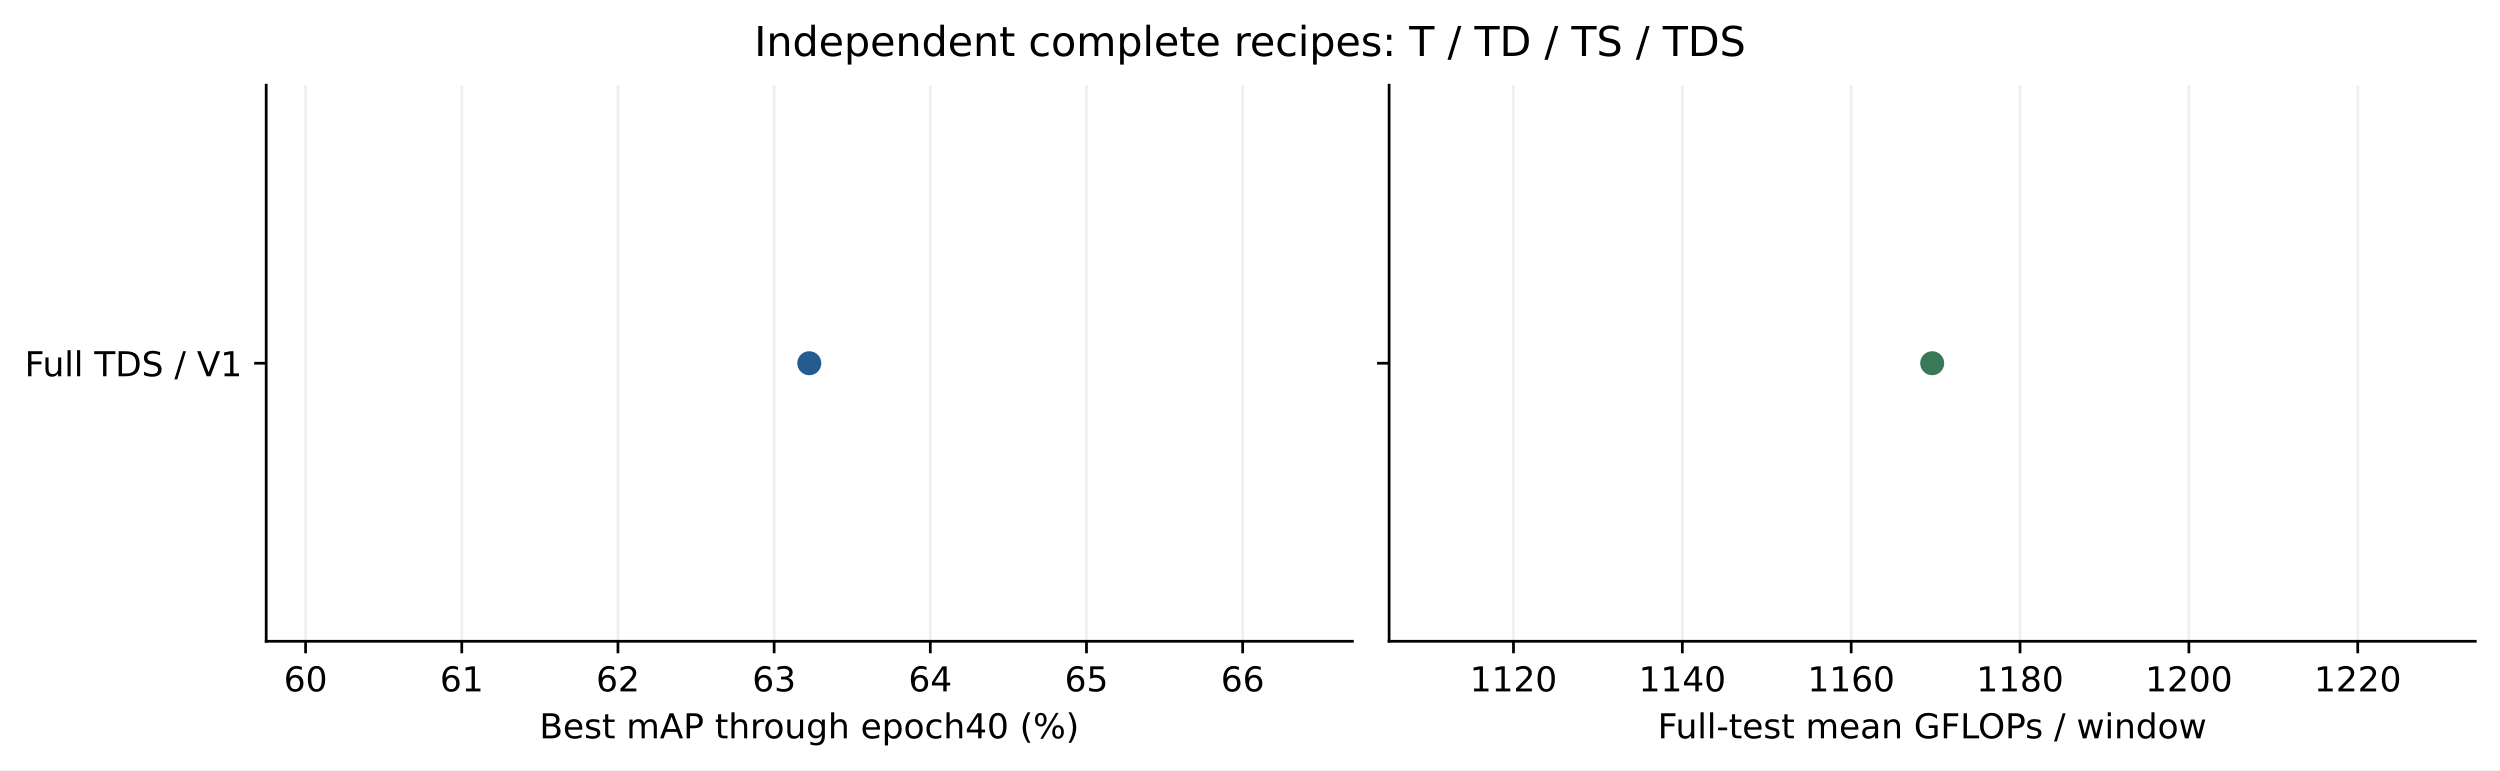
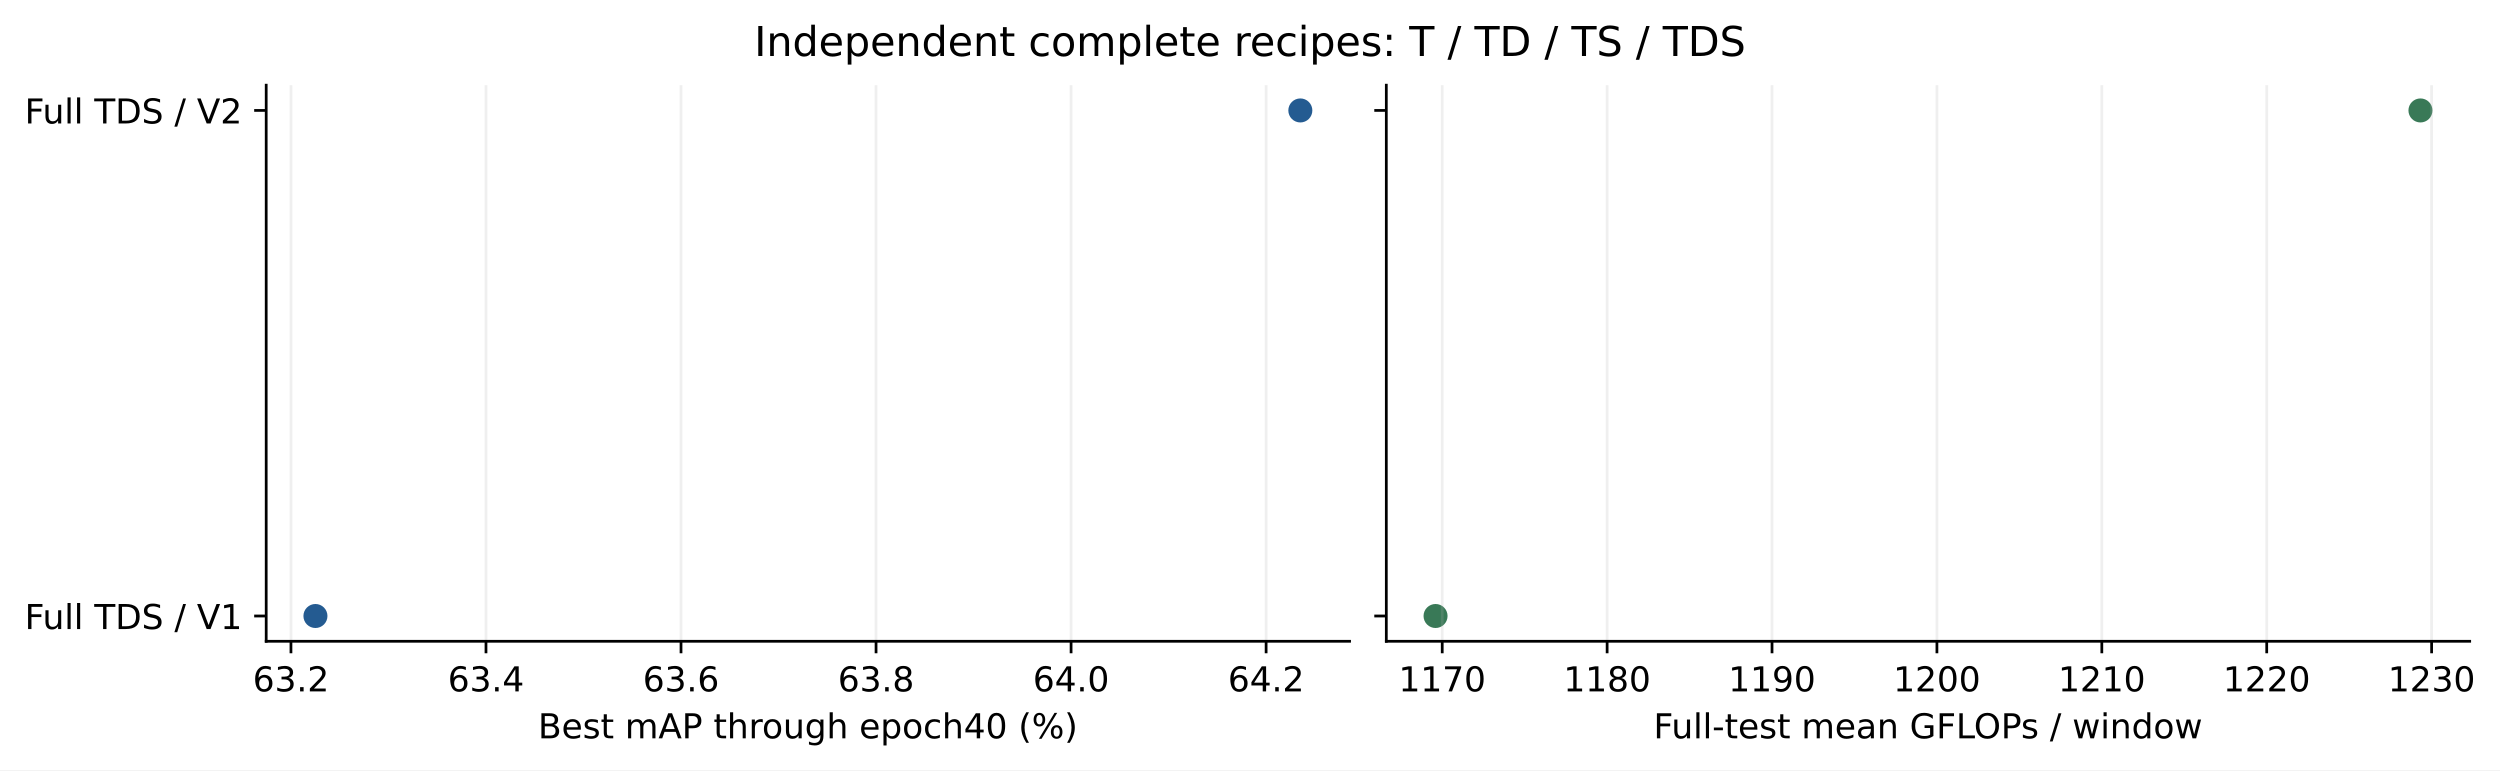
- <svg xmlns="http://www.w3.org/2000/svg" xmlns:xlink="http://www.w3.org/1999/xlink" width="728.4pt" height="224.4pt" viewBox="0 0 728.4 224.4" version="1.1">
+ <svg xmlns="http://www.w3.org/2000/svg" xmlns:xlink="http://www.w3.org/1999/xlink" width="728.399pt" height="224.4pt" viewBox="0 0 728.399 224.4" version="1.1">
  <defs>
    <style type="text/css">*{stroke-linejoin: round; stroke-linecap: butt}</style>
  </defs>
  <g id="figure_1">
    <g id="patch_1">
-       <path d="M 0 224.4  L 728.4 224.4  L 728.4 0  L 0 0  z " style="fill: #ffffff" />
+       <path d="M 0 224.4  L 728.399 224.4  L 728.399 0  L 0 0  z " style="fill: #ffffff" />
    </g>
    <g id="axes_1">
      <g id="patch_2">
-         <path d="M 77.558 186.843  L 394.029 186.843  L 394.029 24.814  L 77.558 24.814  z " style="fill: #ffffff" />
+         <path d="M 77.558 186.843  L 393.214 186.843  L 393.214 24.814  L 77.558 24.814  z " style="fill: #ffffff" />
      </g>
      <g id="PathCollection_1">
        <defs>
-           <path id="m452932c349" d="M 0 3  C 0.796 3 1.559 2.684 2.121 2.121  C 2.684 1.559 3 0.796 3 0  C 3 -0.796 2.684 -1.559 2.121 -2.121  C 1.559 -2.684 0.796 -3 0 -3  C -0.796 -3 -1.559 -2.684 -2.121 -2.121  C -2.684 -1.559 -3 -0.796 -3 0  C -3 0.796 -2.684 1.559 -2.121 2.121  C -1.559 2.684 -0.796 3 0 3  z " style="stroke: #245b91" />
+           <path id="m595590817a" d="M 0 3  C 0.796 3 1.559 2.684 2.121 2.121  C 2.684 1.559 3 0.796 3 0  C 3 -0.796 2.684 -1.559 2.121 -2.121  C 1.559 -2.684 0.796 -3 0 -3  C -0.796 -3 -1.559 -2.684 -2.121 -2.121  C -2.684 -1.559 -3 -0.796 -3 0  C -3 0.796 -2.684 1.559 -2.121 2.121  C -1.559 2.684 -0.796 3 0 3  z " style="stroke: #245b91" />
        </defs>
-         <g clip-path="url(#p5839c6fc0b)">
-           <use xlink:href="#m452932c349" x="235.793" y="105.829" style="fill: #245b91; stroke: #245b91" />
+         <g clip-path="url(#pc02d400f17)">
+           <use xlink:href="#m595590817a" x="91.906" y="179.478" style="fill: #245b91; stroke: #245b91" />
+           <use xlink:href="#m595590817a" x="378.866" y="32.179" style="fill: #245b91; stroke: #245b91" />
        </g>
      </g>
      <g id="matplotlib.axis_1">
        <g id="xtick_1">
          <g id="line2d_1">
-             <path d="M 89.037 186.843  L 89.037 24.814  " clip-path="url(#p5839c6fc0b)" style="fill: none; stroke: #b0b0b0; stroke-opacity: 0.2; stroke-width: 0.8; stroke-linecap: square" />
+             <path d="M 84.772 186.843  L 84.772 24.814  " clip-path="url(#pc02d400f17)" style="fill: none; stroke: #b0b0b0; stroke-opacity: 0.2; stroke-width: 0.8; stroke-linecap: square" />
          </g>
          <g id="line2d_2">
            <defs>
-               <path id="m640d68374c" d="M 0 0  L 0 3.5  " style="stroke: #000000; stroke-width: 0.8" />
+               <path id="m316896614f" d="M 0 0  L 0 3.5  " style="stroke: #000000; stroke-width: 0.8" />
            </defs>
            <g>
-               <use xlink:href="#m640d68374c" x="89.037" y="186.843" style="stroke: #000000; stroke-width: 0.8" />
+               <use xlink:href="#m316896614f" x="84.772" y="186.843" style="stroke: #000000; stroke-width: 0.8" />
            </g>
          </g>
          <g id="text_1">
-             <text style="font-size: 10px; font-family: 'DejaVu Sans', 'Bitstream Vera Sans', 'Computer Modern Sans Serif', 'Lucida Grande', 'Verdana', 'Geneva', 'Lucid', 'Arial', 'Helvetica', 'Avant Garde', sans-serif; text-anchor: middle" x="89.037" y="201.442" transform="rotate(-0 89.03728 201.4417)">60</text>
+             <text style="font-size: 10px; font-family: 'DejaVu Sans', 'Bitstream Vera Sans', 'Computer Modern Sans Serif', 'Lucida Grande', 'Verdana', 'Geneva', 'Lucid', 'Arial', 'Helvetica', 'Avant Garde', sans-serif; text-anchor: middle" x="84.772" y="201.442" transform="rotate(-0 84.77202 201.4417)">63.2</text>
          </g>
        </g>
        <g id="xtick_2">
          <g id="line2d_3">
-             <path d="M 134.541 186.843  L 134.541 24.814  " clip-path="url(#p5839c6fc0b)" style="fill: none; stroke: #b0b0b0; stroke-opacity: 0.2; stroke-width: 0.8; stroke-linecap: square" />
+             <path d="M 141.596 186.843  L 141.596 24.814  " clip-path="url(#pc02d400f17)" style="fill: none; stroke: #b0b0b0; stroke-opacity: 0.2; stroke-width: 0.8; stroke-linecap: square" />
          </g>
          <g id="line2d_4">
            <g>
-               <use xlink:href="#m640d68374c" x="134.541" y="186.843" style="stroke: #000000; stroke-width: 0.8" />
+               <use xlink:href="#m316896614f" x="141.596" y="186.843" style="stroke: #000000; stroke-width: 0.8" />
            </g>
          </g>
          <g id="text_2">
-             <text style="font-size: 10px; font-family: 'DejaVu Sans', 'Bitstream Vera Sans', 'Computer Modern Sans Serif', 'Lucida Grande', 'Verdana', 'Geneva', 'Lucid', 'Arial', 'Helvetica', 'Avant Garde', sans-serif; text-anchor: middle" x="134.541" y="201.442" transform="rotate(-0 134.5415 201.4417)">61</text>
+             <text style="font-size: 10px; font-family: 'DejaVu Sans', 'Bitstream Vera Sans', 'Computer Modern Sans Serif', 'Lucida Grande', 'Verdana', 'Geneva', 'Lucid', 'Arial', 'Helvetica', 'Avant Garde', sans-serif; text-anchor: middle" x="141.596" y="201.442" transform="rotate(-0 141.5962 201.4417)">63.4</text>
          </g>
        </g>
        <g id="xtick_3">
          <g id="line2d_5">
-             <path d="M 180.046 186.843  L 180.046 24.814  " clip-path="url(#p5839c6fc0b)" style="fill: none; stroke: #b0b0b0; stroke-opacity: 0.2; stroke-width: 0.8; stroke-linecap: square" />
+             <path d="M 198.42 186.843  L 198.42 24.814  " clip-path="url(#pc02d400f17)" style="fill: none; stroke: #b0b0b0; stroke-opacity: 0.2; stroke-width: 0.8; stroke-linecap: square" />
          </g>
          <g id="line2d_6">
            <g>
-               <use xlink:href="#m640d68374c" x="180.046" y="186.843" style="stroke: #000000; stroke-width: 0.8" />
+               <use xlink:href="#m316896614f" x="198.42" y="186.843" style="stroke: #000000; stroke-width: 0.8" />
            </g>
          </g>
          <g id="text_3">
-             <text style="font-size: 10px; font-family: 'DejaVu Sans', 'Bitstream Vera Sans', 'Computer Modern Sans Serif', 'Lucida Grande', 'Verdana', 'Geneva', 'Lucid', 'Arial', 'Helvetica', 'Avant Garde', sans-serif; text-anchor: middle" x="180.046" y="201.442" transform="rotate(-0 180.0457 201.4417)">62</text>
+             <text style="font-size: 10px; font-family: 'DejaVu Sans', 'Bitstream Vera Sans', 'Computer Modern Sans Serif', 'Lucida Grande', 'Verdana', 'Geneva', 'Lucid', 'Arial', 'Helvetica', 'Avant Garde', sans-serif; text-anchor: middle" x="198.42" y="201.442" transform="rotate(-0 198.4204 201.4417)">63.6</text>
          </g>
        </g>
        <g id="xtick_4">
          <g id="line2d_7">
-             <path d="M 225.55 186.843  L 225.55 24.814  " clip-path="url(#p5839c6fc0b)" style="fill: none; stroke: #b0b0b0; stroke-opacity: 0.2; stroke-width: 0.8; stroke-linecap: square" />
+             <path d="M 255.245 186.843  L 255.245 24.814  " clip-path="url(#pc02d400f17)" style="fill: none; stroke: #b0b0b0; stroke-opacity: 0.2; stroke-width: 0.8; stroke-linecap: square" />
          </g>
          <g id="line2d_8">
            <g>
-               <use xlink:href="#m640d68374c" x="225.55" y="186.843" style="stroke: #000000; stroke-width: 0.8" />
+               <use xlink:href="#m316896614f" x="255.245" y="186.843" style="stroke: #000000; stroke-width: 0.8" />
            </g>
          </g>
          <g id="text_4">
-             <text style="font-size: 10px; font-family: 'DejaVu Sans', 'Bitstream Vera Sans', 'Computer Modern Sans Serif', 'Lucida Grande', 'Verdana', 'Geneva', 'Lucid', 'Arial', 'Helvetica', 'Avant Garde', sans-serif; text-anchor: middle" x="225.55" y="201.442" transform="rotate(-0 225.5499 201.4417)">63</text>
+             <text style="font-size: 10px; font-family: 'DejaVu Sans', 'Bitstream Vera Sans', 'Computer Modern Sans Serif', 'Lucida Grande', 'Verdana', 'Geneva', 'Lucid', 'Arial', 'Helvetica', 'Avant Garde', sans-serif; text-anchor: middle" x="255.245" y="201.442" transform="rotate(-0 255.2446 201.4417)">63.8</text>
          </g>
        </g>
        <g id="xtick_5">
          <g id="line2d_9">
-             <path d="M 271.054 186.843  L 271.054 24.814  " clip-path="url(#p5839c6fc0b)" style="fill: none; stroke: #b0b0b0; stroke-opacity: 0.2; stroke-width: 0.8; stroke-linecap: square" />
+             <path d="M 312.069 186.843  L 312.069 24.814  " clip-path="url(#pc02d400f17)" style="fill: none; stroke: #b0b0b0; stroke-opacity: 0.2; stroke-width: 0.8; stroke-linecap: square" />
          </g>
          <g id="line2d_10">
            <g>
-               <use xlink:href="#m640d68374c" x="271.054" y="186.843" style="stroke: #000000; stroke-width: 0.8" />
+               <use xlink:href="#m316896614f" x="312.069" y="186.843" style="stroke: #000000; stroke-width: 0.8" />
            </g>
          </g>
          <g id="text_5">
-             <text style="font-size: 10px; font-family: 'DejaVu Sans', 'Bitstream Vera Sans', 'Computer Modern Sans Serif', 'Lucida Grande', 'Verdana', 'Geneva', 'Lucid', 'Arial', 'Helvetica', 'Avant Garde', sans-serif; text-anchor: middle" x="271.054" y="201.442" transform="rotate(-0 271.0541 201.4417)">64</text>
+             <text style="font-size: 10px; font-family: 'DejaVu Sans', 'Bitstream Vera Sans', 'Computer Modern Sans Serif', 'Lucida Grande', 'Verdana', 'Geneva', 'Lucid', 'Arial', 'Helvetica', 'Avant Garde', sans-serif; text-anchor: middle" x="312.069" y="201.442" transform="rotate(-0 312.0688 201.4417)">64.0</text>
          </g>
        </g>
        <g id="xtick_6">
          <g id="line2d_11">
-             <path d="M 316.558 186.843  L 316.558 24.814  " clip-path="url(#p5839c6fc0b)" style="fill: none; stroke: #b0b0b0; stroke-opacity: 0.2; stroke-width: 0.8; stroke-linecap: square" />
+             <path d="M 368.893 186.843  L 368.893 24.814  " clip-path="url(#pc02d400f17)" style="fill: none; stroke: #b0b0b0; stroke-opacity: 0.2; stroke-width: 0.8; stroke-linecap: square" />
          </g>
          <g id="line2d_12">
            <g>
-               <use xlink:href="#m640d68374c" x="316.558" y="186.843" style="stroke: #000000; stroke-width: 0.8" />
+               <use xlink:href="#m316896614f" x="368.893" y="186.843" style="stroke: #000000; stroke-width: 0.8" />
            </g>
          </g>
          <g id="text_6">
-             <text style="font-size: 10px; font-family: 'DejaVu Sans', 'Bitstream Vera Sans', 'Computer Modern Sans Serif', 'Lucida Grande', 'Verdana', 'Geneva', 'Lucid', 'Arial', 'Helvetica', 'Avant Garde', sans-serif; text-anchor: middle" x="316.558" y="201.442" transform="rotate(-0 316.5583 201.4417)">65</text>
-           </g>
-         </g>
-         <g id="xtick_7">
-           <g id="line2d_13">
-             <path d="M 362.062 186.843  L 362.062 24.814  " clip-path="url(#p5839c6fc0b)" style="fill: none; stroke: #b0b0b0; stroke-opacity: 0.2; stroke-width: 0.8; stroke-linecap: square" />
-           </g>
-           <g id="line2d_14">
-             <g>
-               <use xlink:href="#m640d68374c" x="362.062" y="186.843" style="stroke: #000000; stroke-width: 0.8" />
-             </g>
-           </g>
-           <g id="text_7">
-             <text style="font-size: 10px; font-family: 'DejaVu Sans', 'Bitstream Vera Sans', 'Computer Modern Sans Serif', 'Lucida Grande', 'Verdana', 'Geneva', 'Lucid', 'Arial', 'Helvetica', 'Avant Garde', sans-serif; text-anchor: middle" x="362.062" y="201.442" transform="rotate(-0 362.0625 201.4417)">66</text>
-           </g>
-         </g>
-         <g id="text_8">
-           <text style="font-size: 10px; font-family: 'DejaVu Sans', 'Bitstream Vera Sans', 'Computer Modern Sans Serif', 'Lucida Grande', 'Verdana', 'Geneva', 'Lucid', 'Arial', 'Helvetica', 'Avant Garde', sans-serif; text-anchor: middle" x="235.793" y="215.12" transform="rotate(-0 235.7932 215.1198)">Best mAP through epoch40 (%)</text>
+             <text style="font-size: 10px; font-family: 'DejaVu Sans', 'Bitstream Vera Sans', 'Computer Modern Sans Serif', 'Lucida Grande', 'Verdana', 'Geneva', 'Lucid', 'Arial', 'Helvetica', 'Avant Garde', sans-serif; text-anchor: middle" x="368.893" y="201.442" transform="rotate(-0 368.893 201.4417)">64.2</text>
+           </g>
+         </g>
+         <g id="text_7">
+           <text style="font-size: 10px; font-family: 'DejaVu Sans', 'Bitstream Vera Sans', 'Computer Modern Sans Serif', 'Lucida Grande', 'Verdana', 'Geneva', 'Lucid', 'Arial', 'Helvetica', 'Avant Garde', sans-serif; text-anchor: middle" x="235.386" y="215.12" transform="rotate(-0 235.3859 215.1198)">Best mAP through epoch40 (%)</text>
        </g>
      </g>
      <g id="matplotlib.axis_2">
        <g id="ytick_1">
-           <g id="line2d_15">
+           <g id="line2d_13">
            <defs>
-               <path id="m6ad0e7765a" d="M 0 0  L -3.5 0  " style="stroke: #000000; stroke-width: 0.8" />
+               <path id="mc5f08cbb24" d="M 0 0  L -3.5 0  " style="stroke: #000000; stroke-width: 0.8" />
            </defs>
            <g>
-               <use xlink:href="#m6ad0e7765a" x="77.558" y="105.829" style="stroke: #000000; stroke-width: 0.8" />
+               <use xlink:href="#mc5f08cbb24" x="77.558" y="179.478" style="stroke: #000000; stroke-width: 0.8" />
+             </g>
+           </g>
+           <g id="text_8">
+             <text style="font-size: 10px; font-family: 'DejaVu Sans', 'Bitstream Vera Sans', 'Computer Modern Sans Serif', 'Lucida Grande', 'Verdana', 'Geneva', 'Lucid', 'Arial', 'Helvetica', 'Avant Garde', sans-serif; text-anchor: end" x="70.558" y="183.278" transform="rotate(-0 70.55781 183.2775)">Full TDS / V1</text>
+           </g>
+         </g>
+         <g id="ytick_2">
+           <g id="line2d_14">
+             <g>
+               <use xlink:href="#mc5f08cbb24" x="77.558" y="32.179" style="stroke: #000000; stroke-width: 0.8" />
            </g>
          </g>
          <g id="text_9">
-             <text style="font-size: 10px; font-family: 'DejaVu Sans', 'Bitstream Vera Sans', 'Computer Modern Sans Serif', 'Lucida Grande', 'Verdana', 'Geneva', 'Lucid', 'Arial', 'Helvetica', 'Avant Garde', sans-serif; text-anchor: end" x="70.558" y="109.628" transform="rotate(-0 70.55781 109.628)">Full TDS / V1</text>
+             <text style="font-size: 10px; font-family: 'DejaVu Sans', 'Bitstream Vera Sans', 'Computer Modern Sans Serif', 'Lucida Grande', 'Verdana', 'Geneva', 'Lucid', 'Arial', 'Helvetica', 'Avant Garde', sans-serif; text-anchor: end" x="70.558" y="35.978" transform="rotate(-0 70.55781 35.97841)">Full TDS / V2</text>
          </g>
        </g>
      </g>
      <g id="patch_3">
        <path d="M 77.558 186.843  L 77.558 24.814  " style="fill: none; stroke: #000000; stroke-width: 0.8; stroke-linejoin: miter; stroke-linecap: square" />
      </g>
      <g id="patch_4">
-         <path d="M 77.558 186.843  L 394.029 186.843  " style="fill: none; stroke: #000000; stroke-width: 0.8; stroke-linejoin: miter; stroke-linecap: square" />
+         <path d="M 77.558 186.843  L 393.214 186.843  " style="fill: none; stroke: #000000; stroke-width: 0.8; stroke-linejoin: miter; stroke-linecap: square" />
      </g>
    </g>
    <g id="axes_2">
      <g id="patch_5">
-         <path d="M 404.729 186.843  L 721.2 186.843  L 721.2 24.814  L 404.729 24.814  z " style="fill: #ffffff" />
+         <path d="M 403.914 186.843  L 719.57 186.843  L 719.57 24.814  L 403.914 24.814  z " style="fill: #ffffff" />
      </g>
      <g id="PathCollection_2">
        <defs>
-           <path id="m2b97c7be92" d="M 0 3  C 0.796 3 1.559 2.684 2.121 2.121  C 2.684 1.559 3 0.796 3 0  C 3 -0.796 2.684 -1.559 2.121 -2.121  C 1.559 -2.684 0.796 -3 0 -3  C -0.796 -3 -1.559 -2.684 -2.121 -2.121  C -2.684 -1.559 -3 -0.796 -3 0  C -3 0.796 -2.684 1.559 -2.121 2.121  C -1.559 2.684 -0.796 3 0 3  z " style="stroke: #397957" />
+           <path id="m138051a77a" d="M 0 3  C 0.796 3 1.559 2.684 2.121 2.121  C 2.684 1.559 3 0.796 3 0  C 3 -0.796 2.684 -1.559 2.121 -2.121  C 1.559 -2.684 0.796 -3 0 -3  C -0.796 -3 -1.559 -2.684 -2.121 -2.121  C -2.684 -1.559 -3 -0.796 -3 0  C -3 0.796 -2.684 1.559 -2.121 2.121  C -1.559 2.684 -0.796 3 0 3  z " style="stroke: #397957" />
        </defs>
-         <g clip-path="url(#pa49b9acbae)">
-           <use xlink:href="#m2b97c7be92" x="562.964" y="105.829" style="fill: #397957; stroke: #397957" />
+         <g clip-path="url(#pd0847e91c8)">
+           <use xlink:href="#m138051a77a" x="418.262" y="179.478" style="fill: #397957; stroke: #397957" />
+           <use xlink:href="#m138051a77a" x="705.222" y="32.179" style="fill: #397957; stroke: #397957" />
        </g>
      </g>
      <g id="matplotlib.axis_3">
+         <g id="xtick_7">
+           <g id="line2d_15">
+             <path d="M 420.207 186.843  L 420.207 24.814  " clip-path="url(#pd0847e91c8)" style="fill: none; stroke: #b0b0b0; stroke-opacity: 0.2; stroke-width: 0.8; stroke-linecap: square" />
+           </g>
+           <g id="line2d_16">
+             <g>
+               <use xlink:href="#m316896614f" x="420.207" y="186.843" style="stroke: #000000; stroke-width: 0.8" />
+             </g>
+           </g>
+           <g id="text_10">
+             <text style="font-size: 10px; font-family: 'DejaVu Sans', 'Bitstream Vera Sans', 'Computer Modern Sans Serif', 'Lucida Grande', 'Verdana', 'Geneva', 'Lucid', 'Arial', 'Helvetica', 'Avant Garde', sans-serif; text-anchor: middle" x="420.207" y="201.442" transform="rotate(-0 420.2066 201.4417)">1170</text>
+           </g>
+         </g>
        <g id="xtick_8">
-           <g id="line2d_16">
-             <path d="M 440.968 186.843  L 440.968 24.814  " clip-path="url(#pa49b9acbae)" style="fill: none; stroke: #b0b0b0; stroke-opacity: 0.2; stroke-width: 0.8; stroke-linecap: square" />
-           </g>
          <g id="line2d_17">
-             <g>
-               <use xlink:href="#m640d68374c" x="440.968" y="186.843" style="stroke: #000000; stroke-width: 0.8" />
-             </g>
-           </g>
-           <g id="text_10">
-             <text style="font-size: 10px; font-family: 'DejaVu Sans', 'Bitstream Vera Sans', 'Computer Modern Sans Serif', 'Lucida Grande', 'Verdana', 'Geneva', 'Lucid', 'Arial', 'Helvetica', 'Avant Garde', sans-serif; text-anchor: middle" x="440.968" y="201.442" transform="rotate(-0 440.9681 201.4417)">1120</text>
+             <path d="M 468.251 186.843  L 468.251 24.814  " clip-path="url(#pd0847e91c8)" style="fill: none; stroke: #b0b0b0; stroke-opacity: 0.2; stroke-width: 0.8; stroke-linecap: square" />
+           </g>
+           <g id="line2d_18">
+             <g>
+               <use xlink:href="#m316896614f" x="468.251" y="186.843" style="stroke: #000000; stroke-width: 0.8" />
+             </g>
+           </g>
+           <g id="text_11">
+             <text style="font-size: 10px; font-family: 'DejaVu Sans', 'Bitstream Vera Sans', 'Computer Modern Sans Serif', 'Lucida Grande', 'Verdana', 'Geneva', 'Lucid', 'Arial', 'Helvetica', 'Avant Garde', sans-serif; text-anchor: middle" x="468.251" y="201.442" transform="rotate(-0 468.2512 201.4417)">1180</text>
          </g>
        </g>
        <g id="xtick_9">
-           <g id="line2d_18">
-             <path d="M 490.165 186.843  L 490.165 24.814  " clip-path="url(#pa49b9acbae)" style="fill: none; stroke: #b0b0b0; stroke-opacity: 0.2; stroke-width: 0.8; stroke-linecap: square" />
-           </g>
          <g id="line2d_19">
-             <g>
-               <use xlink:href="#m640d68374c" x="490.165" y="186.843" style="stroke: #000000; stroke-width: 0.8" />
-             </g>
-           </g>
-           <g id="text_11">
-             <text style="font-size: 10px; font-family: 'DejaVu Sans', 'Bitstream Vera Sans', 'Computer Modern Sans Serif', 'Lucida Grande', 'Verdana', 'Geneva', 'Lucid', 'Arial', 'Helvetica', 'Avant Garde', sans-serif; text-anchor: middle" x="490.165" y="201.442" transform="rotate(-0 490.1647 201.4417)">1140</text>
+             <path d="M 516.296 186.843  L 516.296 24.814  " clip-path="url(#pd0847e91c8)" style="fill: none; stroke: #b0b0b0; stroke-opacity: 0.2; stroke-width: 0.8; stroke-linecap: square" />
+           </g>
+           <g id="line2d_20">
+             <g>
+               <use xlink:href="#m316896614f" x="516.296" y="186.843" style="stroke: #000000; stroke-width: 0.8" />
+             </g>
+           </g>
+           <g id="text_12">
+             <text style="font-size: 10px; font-family: 'DejaVu Sans', 'Bitstream Vera Sans', 'Computer Modern Sans Serif', 'Lucida Grande', 'Verdana', 'Geneva', 'Lucid', 'Arial', 'Helvetica', 'Avant Garde', sans-serif; text-anchor: middle" x="516.296" y="201.442" transform="rotate(-0 516.2959 201.4417)">1190</text>
          </g>
        </g>
        <g id="xtick_10">
-           <g id="line2d_20">
-             <path d="M 539.361 186.843  L 539.361 24.814  " clip-path="url(#pa49b9acbae)" style="fill: none; stroke: #b0b0b0; stroke-opacity: 0.2; stroke-width: 0.8; stroke-linecap: square" />
-           </g>
          <g id="line2d_21">
-             <g>
-               <use xlink:href="#m640d68374c" x="539.361" y="186.843" style="stroke: #000000; stroke-width: 0.8" />
-             </g>
-           </g>
-           <g id="text_12">
-             <text style="font-size: 10px; font-family: 'DejaVu Sans', 'Bitstream Vera Sans', 'Computer Modern Sans Serif', 'Lucida Grande', 'Verdana', 'Geneva', 'Lucid', 'Arial', 'Helvetica', 'Avant Garde', sans-serif; text-anchor: middle" x="539.361" y="201.442" transform="rotate(-0 539.3614 201.4417)">1160</text>
+             <path d="M 564.341 186.843  L 564.341 24.814  " clip-path="url(#pd0847e91c8)" style="fill: none; stroke: #b0b0b0; stroke-opacity: 0.2; stroke-width: 0.8; stroke-linecap: square" />
+           </g>
+           <g id="line2d_22">
+             <g>
+               <use xlink:href="#m316896614f" x="564.341" y="186.843" style="stroke: #000000; stroke-width: 0.8" />
+             </g>
+           </g>
+           <g id="text_13">
+             <text style="font-size: 10px; font-family: 'DejaVu Sans', 'Bitstream Vera Sans', 'Computer Modern Sans Serif', 'Lucida Grande', 'Verdana', 'Geneva', 'Lucid', 'Arial', 'Helvetica', 'Avant Garde', sans-serif; text-anchor: middle" x="564.341" y="201.442" transform="rotate(-0 564.3405 201.4417)">1200</text>
          </g>
        </g>
        <g id="xtick_11">
-           <g id="line2d_22">
-             <path d="M 588.558 186.843  L 588.558 24.814  " clip-path="url(#pa49b9acbae)" style="fill: none; stroke: #b0b0b0; stroke-opacity: 0.2; stroke-width: 0.8; stroke-linecap: square" />
-           </g>
          <g id="line2d_23">
-             <g>
-               <use xlink:href="#m640d68374c" x="588.558" y="186.843" style="stroke: #000000; stroke-width: 0.8" />
-             </g>
-           </g>
-           <g id="text_13">
-             <text style="font-size: 10px; font-family: 'DejaVu Sans', 'Bitstream Vera Sans', 'Computer Modern Sans Serif', 'Lucida Grande', 'Verdana', 'Geneva', 'Lucid', 'Arial', 'Helvetica', 'Avant Garde', sans-serif; text-anchor: middle" x="588.558" y="201.442" transform="rotate(-0 588.558 201.4417)">1180</text>
+             <path d="M 612.385 186.843  L 612.385 24.814  " clip-path="url(#pd0847e91c8)" style="fill: none; stroke: #b0b0b0; stroke-opacity: 0.2; stroke-width: 0.8; stroke-linecap: square" />
+           </g>
+           <g id="line2d_24">
+             <g>
+               <use xlink:href="#m316896614f" x="612.385" y="186.843" style="stroke: #000000; stroke-width: 0.8" />
+             </g>
+           </g>
+           <g id="text_14">
+             <text style="font-size: 10px; font-family: 'DejaVu Sans', 'Bitstream Vera Sans', 'Computer Modern Sans Serif', 'Lucida Grande', 'Verdana', 'Geneva', 'Lucid', 'Arial', 'Helvetica', 'Avant Garde', sans-serif; text-anchor: middle" x="612.385" y="201.442" transform="rotate(-0 612.3852 201.4417)">1210</text>
          </g>
        </g>
        <g id="xtick_12">
-           <g id="line2d_24">
-             <path d="M 637.755 186.843  L 637.755 24.814  " clip-path="url(#pa49b9acbae)" style="fill: none; stroke: #b0b0b0; stroke-opacity: 0.2; stroke-width: 0.8; stroke-linecap: square" />
-           </g>
          <g id="line2d_25">
-             <g>
-               <use xlink:href="#m640d68374c" x="637.755" y="186.843" style="stroke: #000000; stroke-width: 0.8" />
-             </g>
-           </g>
-           <g id="text_14">
-             <text style="font-size: 10px; font-family: 'DejaVu Sans', 'Bitstream Vera Sans', 'Computer Modern Sans Serif', 'Lucida Grande', 'Verdana', 'Geneva', 'Lucid', 'Arial', 'Helvetica', 'Avant Garde', sans-serif; text-anchor: middle" x="637.755" y="201.442" transform="rotate(-0 637.7547 201.4417)">1200</text>
+             <path d="M 660.43 186.843  L 660.43 24.814  " clip-path="url(#pd0847e91c8)" style="fill: none; stroke: #b0b0b0; stroke-opacity: 0.2; stroke-width: 0.8; stroke-linecap: square" />
+           </g>
+           <g id="line2d_26">
+             <g>
+               <use xlink:href="#m316896614f" x="660.43" y="186.843" style="stroke: #000000; stroke-width: 0.8" />
+             </g>
+           </g>
+           <g id="text_15">
+             <text style="font-size: 10px; font-family: 'DejaVu Sans', 'Bitstream Vera Sans', 'Computer Modern Sans Serif', 'Lucida Grande', 'Verdana', 'Geneva', 'Lucid', 'Arial', 'Helvetica', 'Avant Garde', sans-serif; text-anchor: middle" x="660.43" y="201.442" transform="rotate(-0 660.4298 201.4417)">1220</text>
          </g>
        </g>
        <g id="xtick_13">
-           <g id="line2d_26">
-             <path d="M 686.951 186.843  L 686.951 24.814  " clip-path="url(#pa49b9acbae)" style="fill: none; stroke: #b0b0b0; stroke-opacity: 0.2; stroke-width: 0.8; stroke-linecap: square" />
-           </g>
          <g id="line2d_27">
-             <g>
-               <use xlink:href="#m640d68374c" x="686.951" y="186.843" style="stroke: #000000; stroke-width: 0.8" />
-             </g>
-           </g>
-           <g id="text_15">
-             <text style="font-size: 10px; font-family: 'DejaVu Sans', 'Bitstream Vera Sans', 'Computer Modern Sans Serif', 'Lucida Grande', 'Verdana', 'Geneva', 'Lucid', 'Arial', 'Helvetica', 'Avant Garde', sans-serif; text-anchor: middle" x="686.951" y="201.442" transform="rotate(-0 686.9513 201.4417)">1220</text>
-           </g>
-         </g>
-         <g id="text_16">
-           <text style="font-size: 10px; font-family: 'DejaVu Sans', 'Bitstream Vera Sans', 'Computer Modern Sans Serif', 'Lucida Grande', 'Verdana', 'Geneva', 'Lucid', 'Arial', 'Helvetica', 'Avant Garde', sans-serif; text-anchor: middle" x="562.964" y="215.12" transform="rotate(-0 562.9641 215.1198)">Full-test mean GFLOPs / window</text>
+             <path d="M 708.474 186.843  L 708.474 24.814  " clip-path="url(#pd0847e91c8)" style="fill: none; stroke: #b0b0b0; stroke-opacity: 0.2; stroke-width: 0.8; stroke-linecap: square" />
+           </g>
+           <g id="line2d_28">
+             <g>
+               <use xlink:href="#m316896614f" x="708.474" y="186.843" style="stroke: #000000; stroke-width: 0.8" />
+             </g>
+           </g>
+           <g id="text_16">
+             <text style="font-size: 10px; font-family: 'DejaVu Sans', 'Bitstream Vera Sans', 'Computer Modern Sans Serif', 'Lucida Grande', 'Verdana', 'Geneva', 'Lucid', 'Arial', 'Helvetica', 'Avant Garde', sans-serif; text-anchor: middle" x="708.474" y="201.442" transform="rotate(-0 708.4745 201.4417)">1230</text>
+           </g>
+         </g>
+         <g id="text_17">
+           <text style="font-size: 10px; font-family: 'DejaVu Sans', 'Bitstream Vera Sans', 'Computer Modern Sans Serif', 'Lucida Grande', 'Verdana', 'Geneva', 'Lucid', 'Arial', 'Helvetica', 'Avant Garde', sans-serif; text-anchor: middle" x="561.742" y="215.12" transform="rotate(-0 561.7421 215.1198)">Full-test mean GFLOPs / window</text>
        </g>
      </g>
      <g id="matplotlib.axis_4">
-         <g id="ytick_2">
-           <g id="line2d_28">
-             <g>
-               <use xlink:href="#m6ad0e7765a" x="404.729" y="105.829" style="stroke: #000000; stroke-width: 0.8" />
+         <g id="ytick_3">
+           <g id="line2d_29">
+             <g>
+               <use xlink:href="#mc5f08cbb24" x="403.914" y="179.478" style="stroke: #000000; stroke-width: 0.8" />
+             </g>
+           </g>
+         </g>
+         <g id="ytick_4">
+           <g id="line2d_30">
+             <g>
+               <use xlink:href="#mc5f08cbb24" x="403.914" y="32.179" style="stroke: #000000; stroke-width: 0.8" />
            </g>
          </g>
        </g>
      </g>
      <g id="patch_6">
-         <path d="M 404.729 186.843  L 404.729 24.814  " style="fill: none; stroke: #000000; stroke-width: 0.8; stroke-linejoin: miter; stroke-linecap: square" />
+         <path d="M 403.914 186.843  L 403.914 24.814  " style="fill: none; stroke: #000000; stroke-width: 0.8; stroke-linejoin: miter; stroke-linecap: square" />
      </g>
      <g id="patch_7">
-         <path d="M 404.729 186.843  L 721.2 186.843  " style="fill: none; stroke: #000000; stroke-width: 0.8; stroke-linejoin: miter; stroke-linecap: square" />
-       </g>
-     </g>
-     <g id="text_17">
+         <path d="M 403.914 186.843  L 719.57 186.843  " style="fill: none; stroke: #000000; stroke-width: 0.8; stroke-linejoin: miter; stroke-linecap: square" />
+       </g>
+     </g>
+     <g id="text_18">
      <text style="font-size: 12px; font-family: 'DejaVu Sans', 'Bitstream Vera Sans', 'Computer Modern Sans Serif', 'Lucida Grande', 'Verdana', 'Geneva', 'Lucid', 'Arial', 'Helvetica', 'Avant Garde', sans-serif; text-anchor: middle" x="364.2" y="16.318" transform="rotate(-0 364.1998 16.31812)">Independent complete recipes: T / TD / TS / TDS</text>
    </g>
  </g>
  <defs>
-     <clipPath id="p5839c6fc0b">
-       <rect x="77.558" y="24.814" width="316.471" height="162.029" />
+     <clipPath id="pc02d400f17">
+       <rect x="77.558" y="24.814" width="315.656" height="162.029" />
    </clipPath>
-     <clipPath id="pa49b9acbae">
-       <rect x="404.729" y="24.814" width="316.471" height="162.029" />
+     <clipPath id="pd0847e91c8">
+       <rect x="403.914" y="24.814" width="315.656" height="162.029" />
    </clipPath>
  </defs>
</svg>
